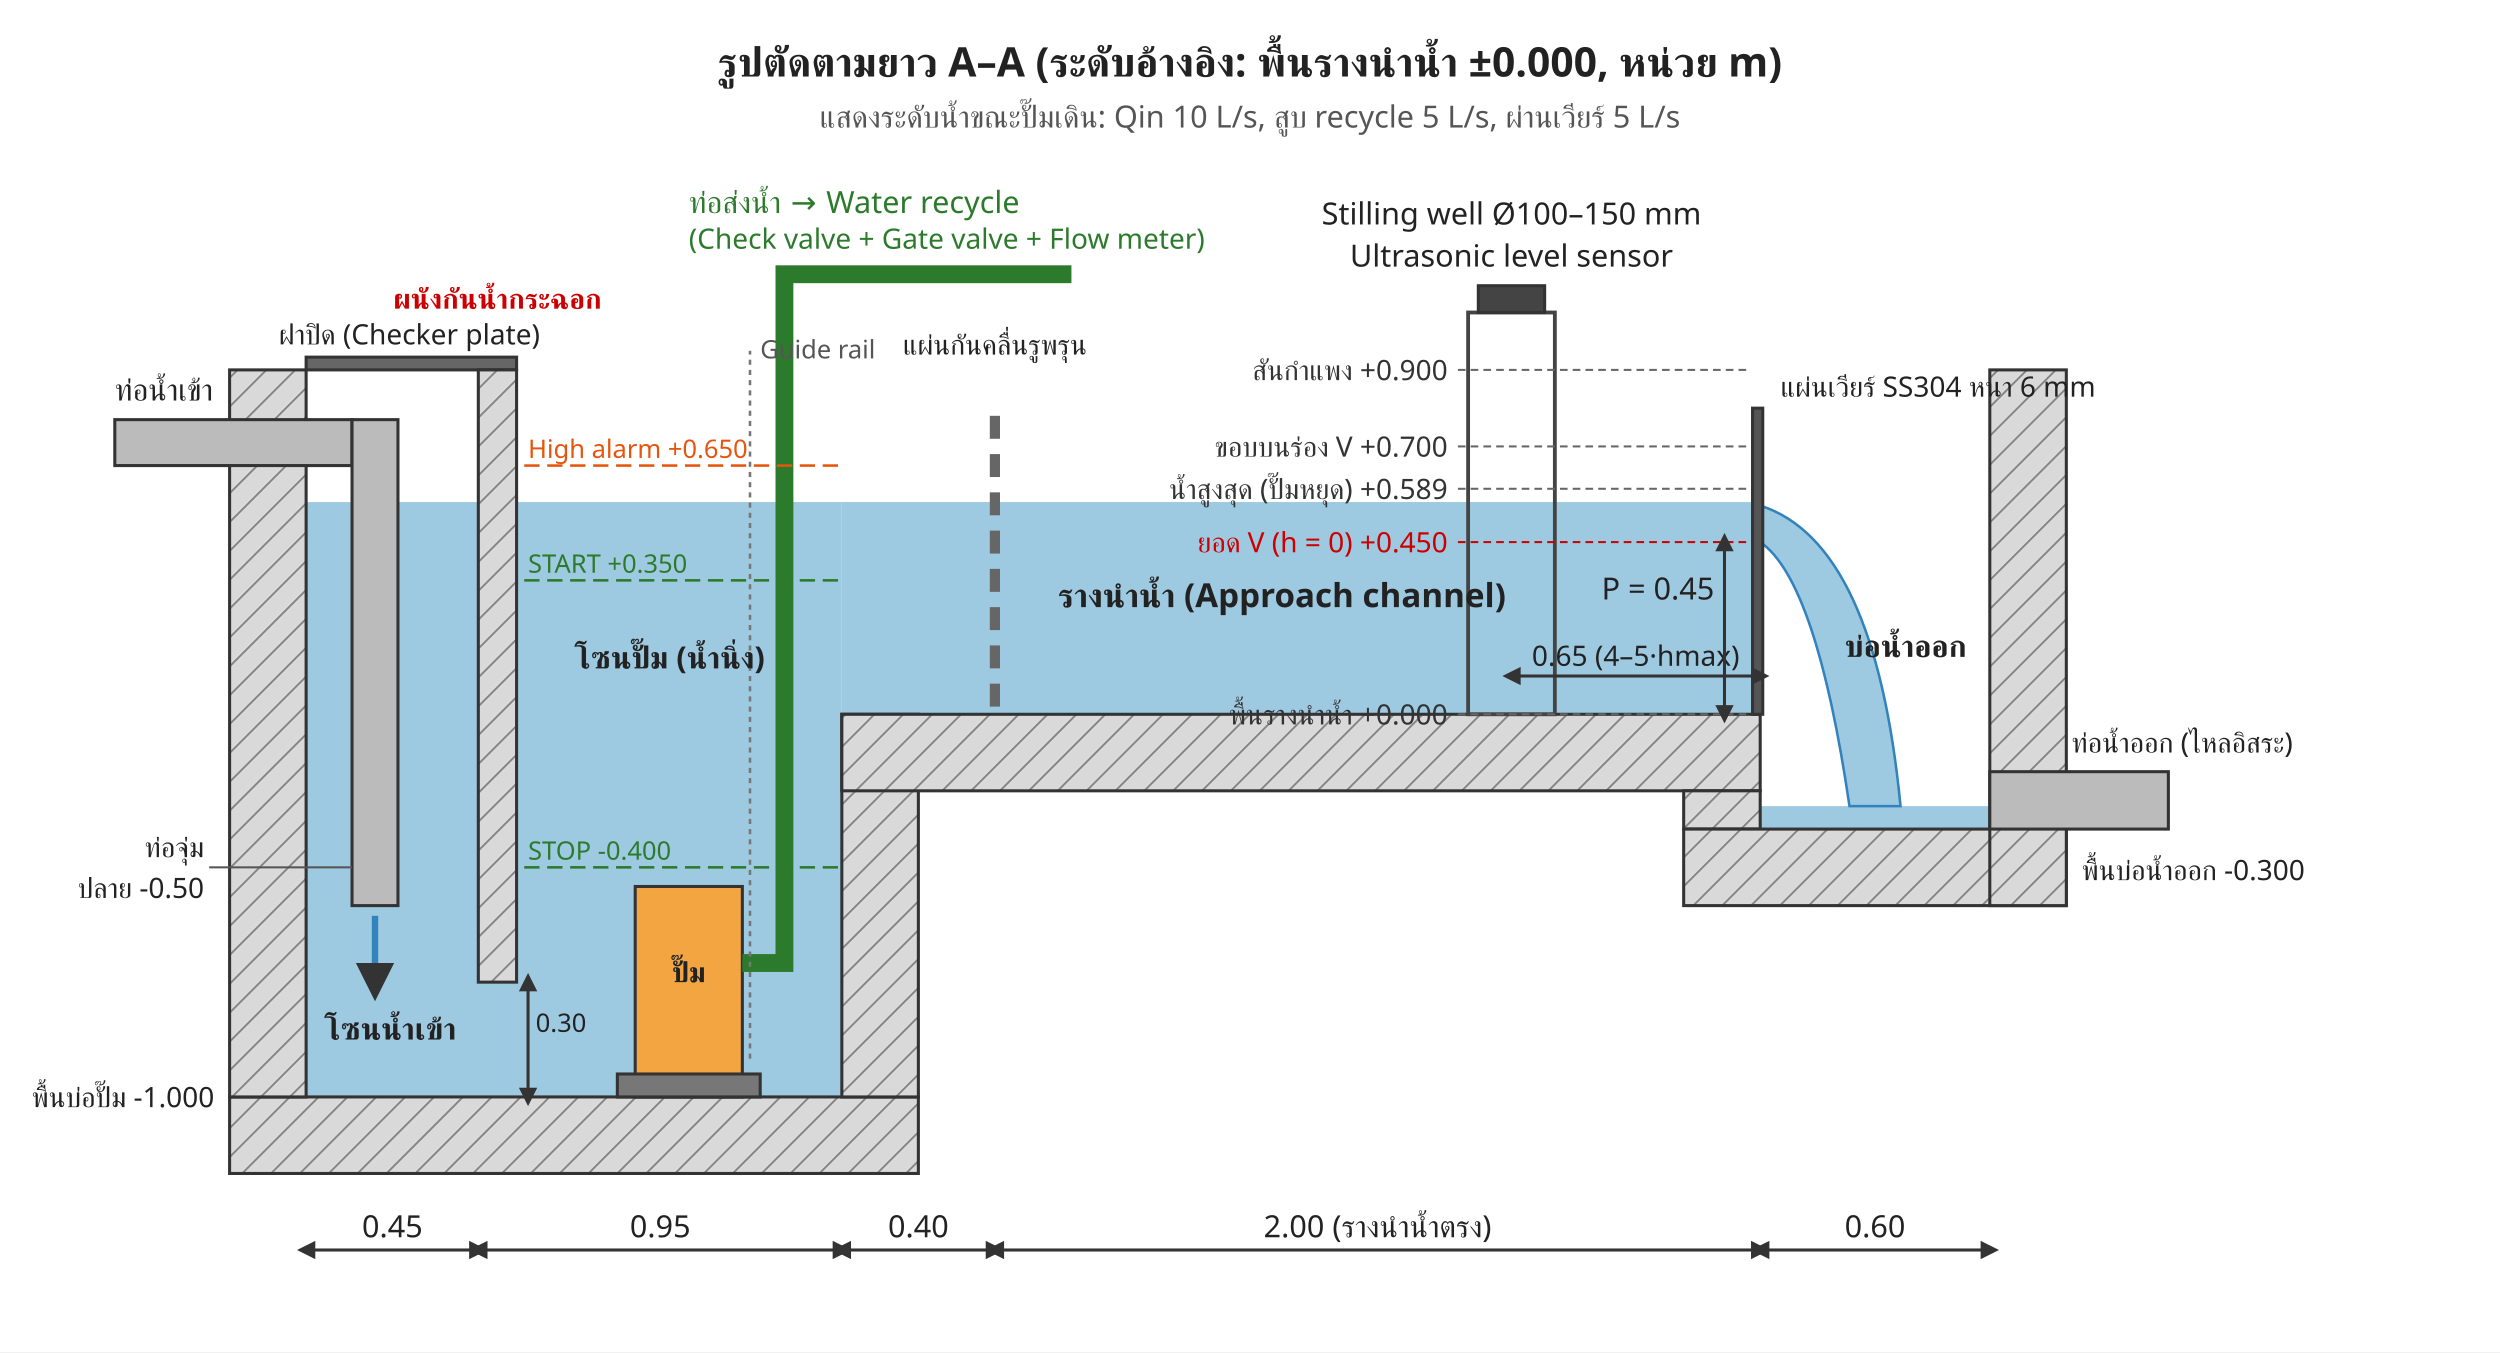
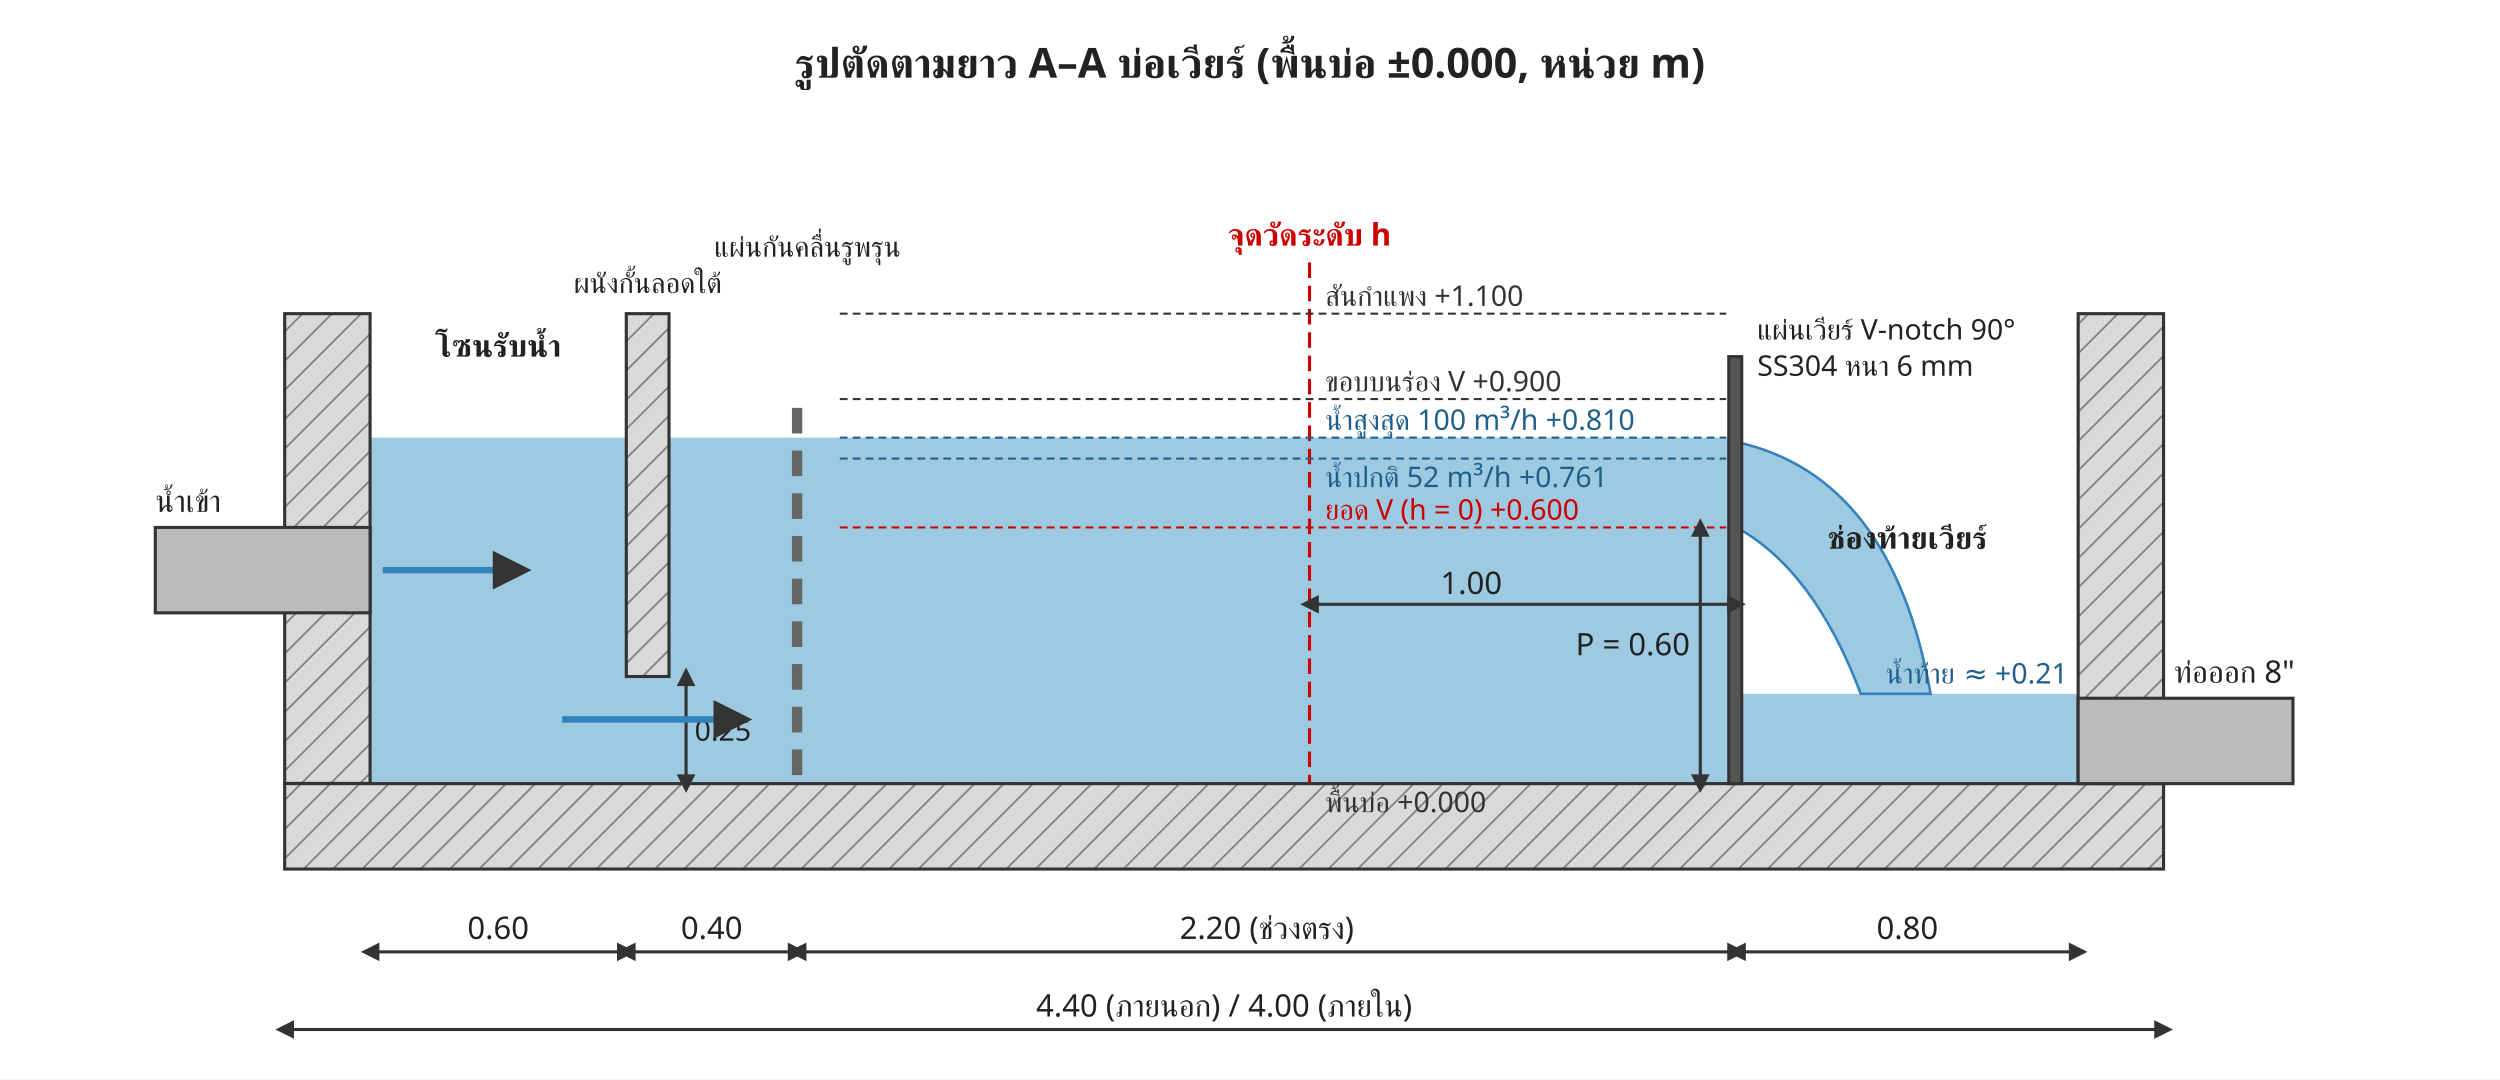
- <svg xmlns="http://www.w3.org/2000/svg" viewBox="0 0 980 530" width="980" height="530" font-family="Sarabun, Tahoma, sans-serif">
+ <svg xmlns="http://www.w3.org/2000/svg" viewBox="0 0 966 417" width="966" height="417" font-family="Sarabun, Tahoma, sans-serif">
  <defs>
    <pattern id="rc" width="8" height="8" patternUnits="userSpaceOnUse" patternTransform="rotate(45)">
      <rect width="8" height="8" fill="#d9d9d9" />
      <line x1="0" y1="0" x2="0" y2="8" stroke="#888" stroke-width="1.5" />
    </pattern>
    <marker id="a" viewBox="0 0 10 10" refX="5" refY="5" markerWidth="6" markerHeight="6" orient="auto-start-reverse">
      <path d="M0,0 L10,5 L0,10 z" fill="#333" />
    </marker>
  </defs>
-   <rect width="980" height="530" fill="white" />
-   <text x="490.0" y="30.0" font-size="16" text-anchor="middle" fill="#222" font-weight="bold">รูปตัดตามยาว A–A  (ระดับอ้างอิง: พื้นรางนำน้ำ ±0.000, หน่วย m)</text>
-   <text x="490.0" y="50.0" font-size="12" text-anchor="middle" fill="#555" font-weight="normal">แสดงระดับน้ำขณะปั๊มเดิน: Qin 10 L/s, สูบ recycle 5 L/s, ผ่านเวียร์ 5 L/s</text>
-   <rect x="120.0" y="196.8" width="210.0" height="233.2" fill="#9ecae1" stroke="none" stroke-width="1.2" />
-   <rect x="330.0" y="196.8" width="360.0" height="83.2" fill="#9ecae1" stroke="none" stroke-width="1.2" />
-   <rect x="690.0" y="316.0" width="90.0" height="9.0" fill="#9ecae1" stroke="none" stroke-width="1.2" />
-   <path d="M690.0,198.2 Q735.0,212.5 745.0,316.0 L725.0,316.0 Q712.0,227.5 690.0,212.5 z" fill="#9ecae1" stroke="#3182bd" />
-   <rect x="90.0" y="430.0" width="270.0" height="30.0" fill="url(#rc)" stroke="#333" stroke-width="1.2" />
-   <rect x="90.0" y="145.0" width="30.0" height="285.0" fill="url(#rc)" stroke="#333" stroke-width="1.2" />
-   <rect x="330.0" y="280.0" width="30.0" height="150.0" fill="url(#rc)" stroke="#333" stroke-width="1.2" />
-   <rect x="330.0" y="280.0" width="360.0" height="30.0" fill="url(#rc)" stroke="#333" stroke-width="1.2" />
-   <rect x="660.0" y="310.0" width="30.0" height="15.0" fill="url(#rc)" stroke="#333" stroke-width="1.2" />
-   <rect x="660.0" y="325.0" width="150.0" height="30.0" fill="url(#rc)" stroke="#333" stroke-width="1.2" />
-   <rect x="780.0" y="145.0" width="30.0" height="210.0" fill="url(#rc)" stroke="#333" stroke-width="1.2" />
-   <rect x="45.0" y="164.5" width="93.0" height="18.0" fill="#bbb" stroke="#333" stroke-width="1.2" />
-   <rect x="138.0" y="164.5" width="18.0" height="190.5" fill="#bbb" stroke="#333" stroke-width="1.2" />
-   <text x="45.0" y="157.0" font-size="12" text-anchor="start" fill="#222" font-weight="normal">ท่อน้ำเข้า</text>
-   <line x1="147.0" y1="359.0" x2="147.0" y2="385.0" stroke="#3182bd" stroke-width="2.5" marker-end="url(#a)" />
-   <line x1="138.0" y1="340.0" x2="82.0" y2="340.0" stroke="#555" stroke-width="0.8" />
-   <text x="80.0" y="336.0" font-size="11" text-anchor="end" fill="#222" font-weight="normal">ท่อจุ่ม</text>
-   <text x="80.0" y="352.0" font-size="11" text-anchor="end" fill="#222" font-weight="normal">ปลาย -0.50</text>
-   <rect x="120.0" y="140.0" width="82.5" height="5.0" fill="#666" stroke="#333" stroke-width="1.2" />
-   <text x="160.5" y="135.0" font-size="11" text-anchor="middle" fill="#222" font-weight="normal">ฝาปิด (Checker plate)</text>
-   <rect x="187.5" y="145.0" width="15.0" height="240.0" fill="url(#rc)" stroke="#333" stroke-width="1.2" />
-   <line x1="207.0" y1="385.0" x2="207.0" y2="430.0" stroke="#333" stroke-width="1.2" marker-start="url(#a)" marker-end="url(#a)" />
-   <text x="210.0" y="404.5" font-size="10" text-anchor="start" fill="#222" font-weight="normal">0.30</text>
-   <rect x="249.0" y="347.5" width="42.0" height="82.5" fill="#f2a541" stroke="#333" stroke-width="1.2" />
-   <rect x="242.0" y="421.0" width="56.0" height="9.0" fill="#777" stroke="#333" stroke-width="1.2" />
-   <path d="M291.0,377.5 H307.5 V107.5 H420.0" fill="none" stroke="#2c7a2c" stroke-width="7" />
-   <text x="270.0" y="83.5" font-size="12" text-anchor="start" fill="#2c7a2c" font-weight="normal">ท่อส่งน้ำ → Water recycle</text>
-   <text x="270.0" y="97.5" font-size="11" text-anchor="start" fill="#2c7a2c" font-weight="normal">(Check valve + Gate valve + Flow meter)</text>
-   <line x1="294.0" y1="415.0" x2="294.0" y2="137.5" stroke="#777" stroke-width="1" stroke-dasharray="2 2" />
-   <text x="298.0" y="140.5" font-size="10" text-anchor="start" fill="#555" font-weight="normal">Guide rail</text>
-   <text x="270.0" y="385.0" font-size="11" text-anchor="middle" fill="#222" font-weight="bold">ปั๊ม</text>
-   <line x1="205.5" y1="182.5" x2="330.0" y2="182.5" stroke="#e6550d" stroke-width="1" stroke-dasharray="6 3" />
-   <text x="207.0" y="179.5" font-size="10" text-anchor="start" fill="#e6550d" font-weight="normal">High alarm +0.650</text>
-   <line x1="205.5" y1="227.5" x2="330.0" y2="227.5" stroke="#2c7a2c" stroke-width="1" stroke-dasharray="6 3" />
-   <text x="207.0" y="224.5" font-size="10" text-anchor="start" fill="#2c7a2c" font-weight="normal">START +0.350</text>
-   <line x1="205.5" y1="340.0" x2="330.0" y2="340.0" stroke="#2c7a2c" stroke-width="1" stroke-dasharray="6 3" />
-   <text x="207.0" y="337.0" font-size="10" text-anchor="start" fill="#2c7a2c" font-weight="normal">STOP -0.400</text>
-   <rect x="388.0" y="268.0" width="4.0" height="9.0" fill="#666" stroke="none" stroke-width="1.2" />
-   <rect x="388.0" y="253.0" width="4.0" height="9.0" fill="#666" stroke="none" stroke-width="1.2" />
-   <rect x="388.0" y="238.0" width="4.0" height="9.0" fill="#666" stroke="none" stroke-width="1.2" />
-   <rect x="388.0" y="223.0" width="4.0" height="9.0" fill="#666" stroke="none" stroke-width="1.2" />
-   <rect x="388.0" y="208.0" width="4.0" height="9.0" fill="#666" stroke="none" stroke-width="1.2" />
-   <rect x="388.0" y="193.0" width="4.0" height="9.0" fill="#666" stroke="none" stroke-width="1.2" />
-   <rect x="388.0" y="178.0" width="4.0" height="9.0" fill="#666" stroke="none" stroke-width="1.2" />
-   <rect x="388.0" y="163.0" width="4.0" height="9.0" fill="#666" stroke="none" stroke-width="1.2" />
-   <rect x="575.5" y="122.5" width="34.0" height="157.5" fill="none" stroke="#444" stroke-width="1.5" />
-   <rect x="579.5" y="112.0" width="26.0" height="10.5" fill="#444" stroke="#333" stroke-width="1.2" />
-   <text x="592.5" y="104.5" font-size="12" text-anchor="middle" fill="#222" font-weight="normal">Ultrasonic level sensor</text>
-   <text x="592.5" y="88.0" font-size="12" text-anchor="middle" fill="#222" font-weight="normal">Stilling well Ø100–150 mm</text>
-   <rect x="687.0" y="160.0" width="4.0" height="120.0" fill="#555" stroke="#333" stroke-width="1.2" />
-   <text x="698.0" y="155.5" font-size="11" text-anchor="start" fill="#222" font-weight="normal">แผ่นเวียร์ SS304 หนา 6 mm</text>
-   <rect x="780.0" y="302.5" width="70.0" height="22.5" fill="#bbb" stroke="#333" stroke-width="1.2" />
-   <text x="812.0" y="295.0" font-size="11" text-anchor="start" fill="#222" font-weight="normal">ท่อน้ำออก (ไหลอิสระ)</text>
-   <line x1="571.5" y1="145.0" x2="686.0" y2="145.0" stroke="#666" stroke-width="0.8" stroke-dasharray="3 2" />
-   <text x="567.5" y="149.0" font-size="11" text-anchor="end" fill="#333" font-weight="normal">สันกำแพง +0.900</text>
-   <line x1="571.5" y1="175.0" x2="686.0" y2="175.0" stroke="#666" stroke-width="0.8" stroke-dasharray="3 2" />
-   <text x="567.5" y="179.0" font-size="11" text-anchor="end" fill="#333" font-weight="normal">ขอบบนร่อง V +0.700</text>
-   <line x1="571.5" y1="191.6" x2="686.0" y2="191.6" stroke="#666" stroke-width="0.8" stroke-dasharray="3 2" />
-   <text x="567.5" y="195.6" font-size="11" text-anchor="end" fill="#333" font-weight="normal">น้ำสูงสุด (ปั๊มหยุด) +0.589</text>
-   <line x1="571.5" y1="212.5" x2="686.0" y2="212.5" stroke="#c00" stroke-width="0.8" stroke-dasharray="3 2" />
-   <text x="567.5" y="216.5" font-size="11" text-anchor="end" fill="#c00" font-weight="normal">ยอด V (h = 0) +0.450</text>
-   <line x1="571.5" y1="280.0" x2="686.0" y2="280.0" stroke="#666" stroke-width="0.8" stroke-dasharray="3 2" />
-   <text x="567.5" y="284.0" font-size="11" text-anchor="end" fill="#333" font-weight="normal">พื้นรางนำน้ำ +0.000</text>
-   <text x="84.0" y="434.0" font-size="11" text-anchor="end" fill="#222" font-weight="normal">พื้นบ่อปั๊ม -1.000</text>
-   <text x="816.0" y="345.0" font-size="11" text-anchor="start" fill="#222" font-weight="normal">พื้นบ่อน้ำออก -0.300</text>
-   <line x1="592.5" y1="265.0" x2="690.0" y2="265.0" stroke="#333" stroke-width="1.2" marker-start="url(#a)" marker-end="url(#a)" />
-   <text x="641.2" y="261.0" font-size="11" text-anchor="middle" fill="#222" font-weight="normal">0.65 (4–5·hmax)</text>
-   <line x1="676.0" y1="212.5" x2="676.0" y2="280.0" stroke="#333" stroke-width="1.2" marker-start="url(#a)" marker-end="url(#a)" />
-   <text x="672.0" y="235.0" font-size="12" text-anchor="end" fill="#222" font-weight="normal">P = 0.45</text>
-   <line x1="120.0" y1="490.0" x2="187.5" y2="490.0" stroke="#333" stroke-width="1.2" marker-start="url(#a)" marker-end="url(#a)" />
-   <text x="153.8" y="485.0" font-size="12" text-anchor="middle" fill="#222" font-weight="normal">0.45</text>
-   <line x1="187.5" y1="490.0" x2="330.0" y2="490.0" stroke="#333" stroke-width="1.2" marker-start="url(#a)" marker-end="url(#a)" />
-   <text x="258.8" y="485.0" font-size="12" text-anchor="middle" fill="#222" font-weight="normal">0.95</text>
-   <line x1="330.0" y1="490.0" x2="390.0" y2="490.0" stroke="#333" stroke-width="1.2" marker-start="url(#a)" marker-end="url(#a)" />
-   <text x="360.0" y="485.0" font-size="12" text-anchor="middle" fill="#222" font-weight="normal">0.40</text>
-   <line x1="390.0" y1="490.0" x2="690.0" y2="490.0" stroke="#333" stroke-width="1.2" marker-start="url(#a)" marker-end="url(#a)" />
-   <text x="540.0" y="485.0" font-size="12" text-anchor="middle" fill="#222" font-weight="normal">2.00 (รางนำน้ำตรง)</text>
-   <line x1="690.0" y1="490.0" x2="780.0" y2="490.0" stroke="#333" stroke-width="1.2" marker-start="url(#a)" marker-end="url(#a)" />
-   <text x="735.0" y="485.0" font-size="12" text-anchor="middle" fill="#222" font-weight="normal">0.60</text>
-   <text x="153.0" y="407.5" font-size="12" text-anchor="middle" fill="#222" font-weight="bold">โซนน้ำเข้า</text>
-   <text x="262.5" y="262.0" font-size="12" text-anchor="middle" fill="#222" font-weight="bold">โซนปั๊ม (น้ำนิ่ง)</text>
-   <text x="195.0" y="121.0" font-size="11" text-anchor="middle" fill="#c00" font-weight="bold">ผนังกันน้ำกระฉอก</text>
-   <text x="390.0" y="139.0" font-size="11" text-anchor="middle" fill="#222" font-weight="normal">แผ่นกันคลื่นรูพรุน</text>
-   <text x="502.5" y="238.0" font-size="13" text-anchor="middle" fill="#222" font-weight="bold">รางนำน้ำ (Approach channel)</text>
-   <text x="747.0" y="257.5" font-size="12" text-anchor="middle" fill="#222" font-weight="bold">บ่อน้ำออก</text>
+   <rect width="966" height="417" fill="white" />
+   <text x="483.0" y="30.0" font-size="16" text-anchor="middle" fill="#222" font-weight="bold">รูปตัดตามยาว A–A บ่อเวียร์  (พื้นบ่อ ±0.000, หน่วย m)</text>
+   <rect x="143.0" y="169.1" width="528.0" height="133.6" fill="#9ecae1" stroke="none" stroke-width="1.2" />
+   <rect x="671.0" y="268.1" width="132.0" height="34.6" fill="#9ecae1" stroke="none" stroke-width="1.2" />
+   <path d="M671.0,170.8 Q731.0,184.0 746.0,268.1 L719.0,268.1 Q701.0,220.3 671.0,203.8 z" fill="#9ecae1" stroke="#3182bd" />
+   <rect x="110.0" y="302.8" width="726.0" height="33.0" fill="url(#rc)" stroke="#333" stroke-width="1.2" />
+   <rect x="110.0" y="121.2" width="33.0" height="181.5" fill="url(#rc)" stroke="#333" stroke-width="1.2" />
+   <rect x="803.0" y="121.2" width="33.0" height="181.5" fill="url(#rc)" stroke="#333" stroke-width="1.2" />
+   <rect x="60.0" y="203.8" width="83.0" height="33.0" fill="#bbb" stroke="#333" stroke-width="1.2" />
+   <text x="60.0" y="197.8" font-size="12" text-anchor="start" fill="#222" font-weight="normal">น้ำเข้า</text>
+   <line x1="147.9" y1="220.3" x2="197.9" y2="220.3" stroke="#3182bd" stroke-width="2.5" marker-end="url(#a)" />
+   <rect x="242.0" y="121.2" width="16.5" height="140.2" fill="url(#rc)" stroke="#333" stroke-width="1.2" />
+   <line x1="265.1" y1="261.5" x2="265.1" y2="302.8" stroke="#333" stroke-width="1.2" marker-start="url(#a)" marker-end="url(#a)" />
+   <text x="268.4" y="286.2" font-size="11" text-anchor="start" fill="#222" font-weight="normal">0.25</text>
+   <path d="M217.2,278.0 H283.2" stroke="#3182bd" stroke-width="2.5" marker-end="url(#a)" />
+   <rect x="306.0" y="289.6" width="4.0" height="9.9" fill="#666" stroke="none" stroke-width="1.2" />
+   <rect x="306.0" y="273.1" width="4.0" height="9.9" fill="#666" stroke="none" stroke-width="1.2" />
+   <rect x="306.0" y="256.6" width="4.0" height="9.9" fill="#666" stroke="none" stroke-width="1.2" />
+   <rect x="306.0" y="240.1" width="4.0" height="9.9" fill="#666" stroke="none" stroke-width="1.2" />
+   <rect x="306.0" y="223.6" width="4.0" height="9.9" fill="#666" stroke="none" stroke-width="1.2" />
+   <rect x="306.0" y="207.1" width="4.0" height="9.9" fill="#666" stroke="none" stroke-width="1.2" />
+   <rect x="306.0" y="190.6" width="4.0" height="9.9" fill="#666" stroke="none" stroke-width="1.2" />
+   <rect x="306.0" y="174.1" width="4.0" height="9.9" fill="#666" stroke="none" stroke-width="1.2" />
+   <rect x="306.0" y="157.6" width="4.0" height="9.9" fill="#666" stroke="none" stroke-width="1.2" />
+   <line x1="506.0" y1="101.4" x2="506.0" y2="302.8" stroke="#c00" stroke-width="1.2" stroke-dasharray="6 3" />
+   <text x="506.0" y="94.9" font-size="12" text-anchor="middle" fill="#c00" font-weight="bold">จุดวัดระดับ h</text>
+   <rect x="668.0" y="137.8" width="5.0" height="165.0" fill="#555" stroke="#333" stroke-width="1.2" />
+   <text x="679.0" y="131.2" font-size="11" text-anchor="start" fill="#222" font-weight="normal">แผ่นเวียร์ V-notch 90°</text>
+   <text x="679.0" y="145.2" font-size="11" text-anchor="start" fill="#222" font-weight="normal">SS304 หนา 6 mm</text>
+   <rect x="803.0" y="269.8" width="83.0" height="33.0" fill="#bbb" stroke="#333" stroke-width="1.2" />
+   <text x="840.0" y="263.8" font-size="12" text-anchor="start" fill="#222" font-weight="normal">ท่อออก 8"</text>
+   <line x1="324.5" y1="121.2" x2="667.0" y2="121.2" stroke="#333" stroke-width="0.8" stroke-dasharray="3 2" />
+   <text x="512.0" y="118.2" font-size="11" text-anchor="start" fill="#333" font-weight="normal">สันกำแพง +1.100</text>
+   <line x1="324.5" y1="154.2" x2="667.0" y2="154.2" stroke="#333" stroke-width="0.8" stroke-dasharray="3 2" />
+   <text x="512.0" y="151.2" font-size="11" text-anchor="start" fill="#333" font-weight="normal">ขอบบนร่อง V +0.900</text>
+   <line x1="324.5" y1="169.1" x2="667.0" y2="169.1" stroke="#1f5f8b" stroke-width="0.8" stroke-dasharray="3 2" />
+   <text x="512.0" y="166.1" font-size="11" text-anchor="start" fill="#1f5f8b" font-weight="normal">น้ำสูงสุด 100 m³/h +0.810</text>
+   <line x1="324.5" y1="177.2" x2="667.0" y2="177.2" stroke="#1f5f8b" stroke-width="0.8" stroke-dasharray="3 2" />
+   <text x="512.0" y="188.2" font-size="11" text-anchor="start" fill="#1f5f8b" font-weight="normal">น้ำปกติ 52 m³/h +0.761</text>
+   <line x1="324.5" y1="203.8" x2="667.0" y2="203.8" stroke="#c00" stroke-width="0.8" stroke-dasharray="3 2" />
+   <text x="512.0" y="200.8" font-size="11" text-anchor="start" fill="#c00" font-weight="normal">ยอด V (h = 0) +0.600</text>
+   <line x1="324.5" y1="302.8" x2="667.0" y2="302.8" stroke="#333" stroke-width="0.8" stroke-dasharray="3 2" />
+   <text x="512.0" y="313.8" font-size="11" text-anchor="start" fill="#333" font-weight="normal">พื้นบ่อ +0.000</text>
+   <text x="799.0" y="264.1" font-size="11" text-anchor="end" fill="#1f5f8b" font-weight="normal">น้ำท้าย ≈ +0.21</text>
+   <line x1="657.0" y1="203.8" x2="657.0" y2="302.8" stroke="#333" stroke-width="1.2" marker-start="url(#a)" marker-end="url(#a)" />
+   <text x="653.0" y="253.2" font-size="12" text-anchor="end" fill="#222" font-weight="normal">P = 0.60</text>
+   <line x1="506.0" y1="233.5" x2="671.0" y2="233.5" stroke="#333" stroke-width="1.2" marker-start="url(#a)" marker-end="url(#a)" />
+   <text x="568.5" y="229.5" font-size="12" text-anchor="middle" fill="#222" font-weight="normal">1.00</text>
+   <line x1="143.0" y1="367.8" x2="242.0" y2="367.8" stroke="#333" stroke-width="1.2" marker-start="url(#a)" marker-end="url(#a)" />
+   <text x="192.5" y="362.8" font-size="12" text-anchor="middle" fill="#222" font-weight="normal">0.60</text>
+   <line x1="242.0" y1="367.8" x2="308.0" y2="367.8" stroke="#333" stroke-width="1.2" marker-start="url(#a)" marker-end="url(#a)" />
+   <text x="275.0" y="362.8" font-size="12" text-anchor="middle" fill="#222" font-weight="normal">0.40</text>
+   <line x1="308.0" y1="367.8" x2="671.0" y2="367.8" stroke="#333" stroke-width="1.2" marker-start="url(#a)" marker-end="url(#a)" />
+   <text x="489.5" y="362.8" font-size="12" text-anchor="middle" fill="#222" font-weight="normal">2.20 (ช่วงตรง)</text>
+   <line x1="671.0" y1="367.8" x2="803.0" y2="367.8" stroke="#333" stroke-width="1.2" marker-start="url(#a)" marker-end="url(#a)" />
+   <text x="737.0" y="362.8" font-size="12" text-anchor="middle" fill="#222" font-weight="normal">0.80</text>
+   <line x1="110.0" y1="397.8" x2="836.0" y2="397.8" stroke="#333" stroke-width="1.2" marker-start="url(#a)" marker-end="url(#a)" />
+   <text x="473.0" y="392.8" font-size="12" text-anchor="middle" fill="#222" font-weight="normal">4.40 (ภายนอก) / 4.00 (ภายใน)</text>
+   <text x="192.5" y="137.8" font-size="12" text-anchor="middle" fill="#222" font-weight="bold">โซนรับน้ำ</text>
+   <text x="250.3" y="113.2" font-size="11" text-anchor="middle" fill="#222" font-weight="normal">ผนังกั้นลอดใต้</text>
+   <text x="312.0" y="99.2" font-size="11" text-anchor="middle" fill="#222" font-weight="normal">แผ่นกันคลื่นรูพรุน</text>
+   <text x="737.0" y="212.0" font-size="12" text-anchor="middle" fill="#222" font-weight="bold">ช่องท้ายเวียร์</text>
</svg>
